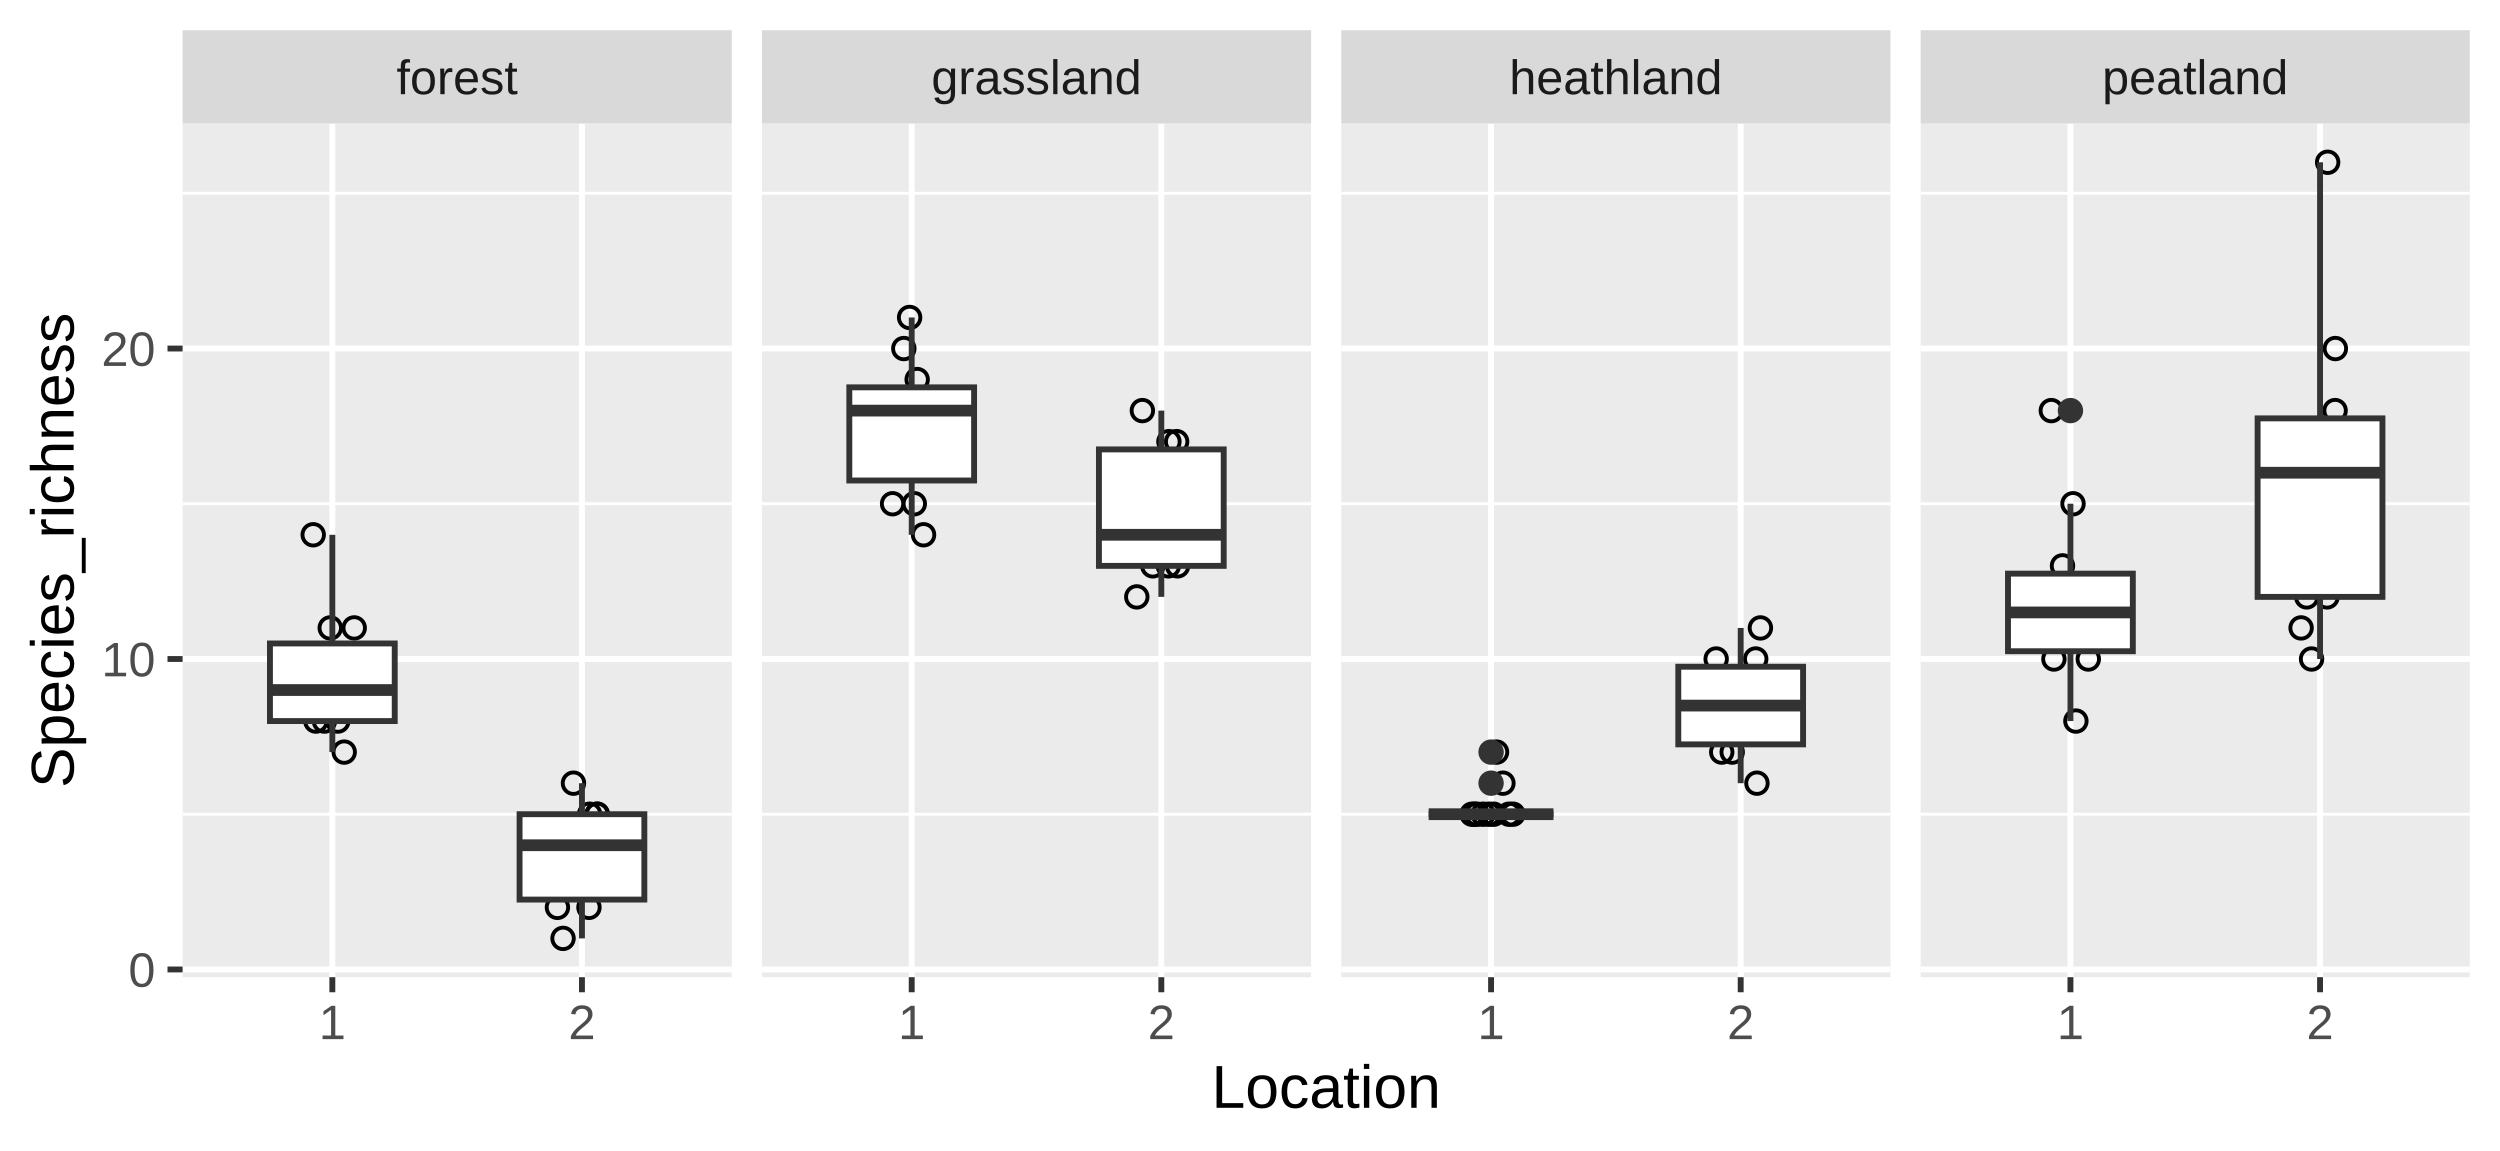
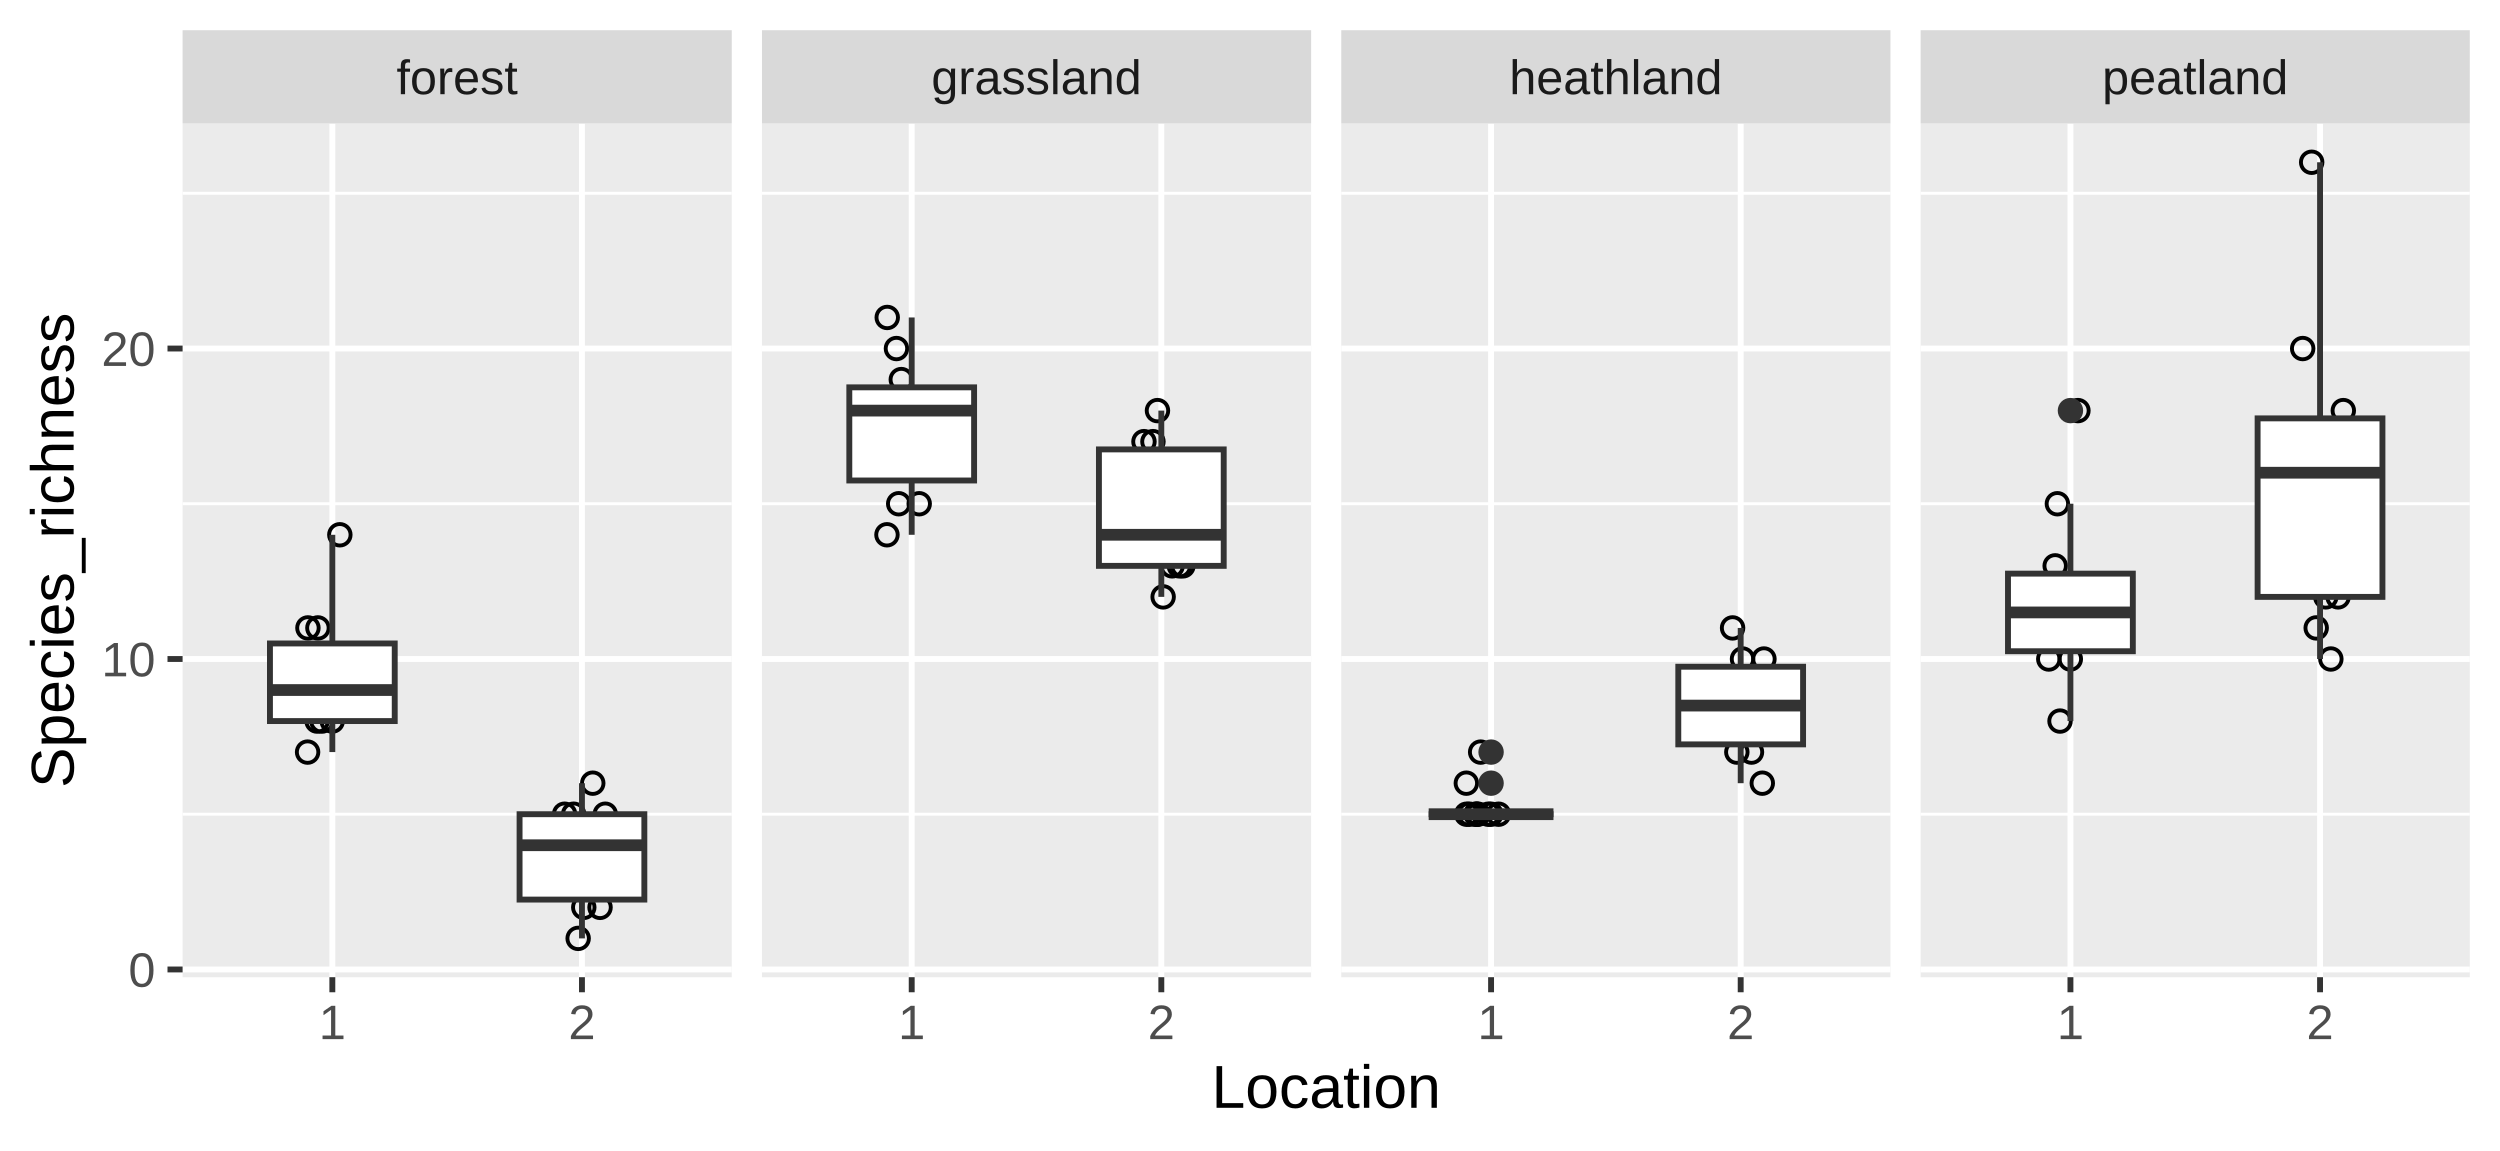
<svg xmlns="http://www.w3.org/2000/svg" width="453.60pt" height="208.80pt" viewBox="0 0 453.60 208.80">
  <g class="svglite">
    <defs>
      <style type="text/css">
    .svglite line, .svglite polyline, .svglite polygon, .svglite path, .svglite rect, .svglite circle {
      fill: none;
      stroke: #000000;
      stroke-linecap: round;
      stroke-linejoin: round;
      stroke-miterlimit: 10.00;
    }
    .svglite text {
      white-space: pre;
    }
    .svglite g.glyphgroup path {
      fill: inherit;
      stroke: none;
    }
  </style>
    </defs>
    <rect width="100%" height="100%" style="stroke: none; fill: #FFFFFF;" />
    <defs>
      <clipPath id="cpMC4wMHw0NTMuNjB8MC4wMHwyMDguODA=">
        <rect x="0.00" y="0.00" width="453.60" height="208.80" />
      </clipPath>
    </defs>
    <g clip-path="url(#cpMC4wMHw0NTMuNjB8MC4wMHwyMDguODA=)">
      <rect x="0" y="0.00" width="453.60" height="208.80" style="stroke-width: 1.07; stroke: #FFFFFF; fill: #FFFFFF;" />
    </g>
    <defs>
      <clipPath id="cpMzMuMTN8MTMyLjc3fDIyLjQwfDE3Ny4zMA==">
        <rect x="33.13" y="22.40" width="99.64" height="154.91" />
      </clipPath>
    </defs>
    <g clip-path="url(#cpMzMuMTN8MTMyLjc3fDIyLjQwfDE3Ny4zMA==)">
      <rect x="33.13" y="22.40" width="99.64" height="154.91" style="stroke-width: 1.07; stroke: none; fill: #EBEBEB;" />
      <polyline points="33.13,147.73 132.77,147.73 " style="stroke-width: 0.53; stroke: #FFFFFF; stroke-linecap: butt;" />
      <polyline points="33.13,91.40 132.77,91.40 " style="stroke-width: 0.53; stroke: #FFFFFF; stroke-linecap: butt;" />
      <polyline points="33.13,35.07 132.77,35.07 " style="stroke-width: 0.53; stroke: #FFFFFF; stroke-linecap: butt;" />
      <polyline points="33.13,175.90 132.77,175.90 " style="stroke-width: 1.07; stroke: #FFFFFF; stroke-linecap: butt;" />
      <polyline points="33.13,119.57 132.77,119.57 " style="stroke-width: 1.07; stroke: #FFFFFF; stroke-linecap: butt;" />
      <polyline points="33.13,63.24 132.77,63.24 " style="stroke-width: 1.07; stroke: #FFFFFF; stroke-linecap: butt;" />
      <polyline points="60.30,177.30 60.30,22.40 " style="stroke-width: 1.07; stroke: #FFFFFF; stroke-linecap: butt;" />
      <polyline points="105.59,177.30 105.59,22.40 " style="stroke-width: 1.07; stroke: #FFFFFF; stroke-linecap: butt;" />
-       <circle cx="64.27" cy="113.93" r="1.95" style="stroke-width: 0.71;" />
-       <circle cx="63.54" cy="125.20" r="1.95" style="stroke-width: 0.71;" />
-       <circle cx="59.92" cy="113.93" r="1.95" style="stroke-width: 0.71;" />
-       <circle cx="56.83" cy="97.03" r="1.95" style="stroke-width: 0.71;" />
-       <circle cx="60.78" cy="125.20" r="1.95" style="stroke-width: 0.71;" />
-       <circle cx="61.29" cy="130.83" r="1.95" style="stroke-width: 0.71;" />
-       <circle cx="58.87" cy="130.83" r="1.95" style="stroke-width: 0.71;" />
-       <circle cx="57.74" cy="125.20" r="1.95" style="stroke-width: 0.71;" />
-       <circle cx="62.45" cy="136.46" r="1.95" style="stroke-width: 0.71;" />
-       <circle cx="57.31" cy="130.83" r="1.95" style="stroke-width: 0.71;" />
-       <circle cx="106.97" cy="147.73" r="1.95" style="stroke-width: 0.71;" />
-       <circle cx="108.33" cy="147.73" r="1.95" style="stroke-width: 0.71;" />
-       <circle cx="103.17" cy="153.36" r="1.95" style="stroke-width: 0.71;" />
-       <circle cx="108.38" cy="147.73" r="1.95" style="stroke-width: 0.71;" />
-       <circle cx="102.16" cy="170.26" r="1.95" style="stroke-width: 0.71;" />
-       <circle cx="109.17" cy="159.00" r="1.95" style="stroke-width: 0.71;" />
-       <circle cx="101.14" cy="164.63" r="1.95" style="stroke-width: 0.71;" />
-       <circle cx="106.86" cy="164.63" r="1.95" style="stroke-width: 0.71;" />
-       <circle cx="104.05" cy="142.10" r="1.95" style="stroke-width: 0.71;" />
-       <circle cx="108.54" cy="153.36" r="1.95" style="stroke-width: 0.71;" />
+       <circle cx="57.68" cy="113.93" r="1.95" style="stroke-width: 0.71;" />
+       <circle cx="56.38" cy="125.20" r="1.95" style="stroke-width: 0.71;" />
+       <circle cx="55.87" cy="113.93" r="1.95" style="stroke-width: 0.71;" />
+       <circle cx="61.66" cy="97.03" r="1.95" style="stroke-width: 0.71;" />
+       <circle cx="57.94" cy="125.20" r="1.95" style="stroke-width: 0.71;" />
+       <circle cx="58.41" cy="130.83" r="1.95" style="stroke-width: 0.71;" />
+       <circle cx="57.53" cy="130.83" r="1.95" style="stroke-width: 0.71;" />
+       <circle cx="59.79" cy="125.20" r="1.95" style="stroke-width: 0.71;" />
+       <circle cx="55.81" cy="136.46" r="1.95" style="stroke-width: 0.71;" />
+       <circle cx="60.28" cy="130.83" r="1.95" style="stroke-width: 0.71;" />
+       <circle cx="104.08" cy="147.73" r="1.95" style="stroke-width: 0.71;" />
+       <circle cx="109.82" cy="147.73" r="1.95" style="stroke-width: 0.71;" />
+       <circle cx="106.63" cy="153.36" r="1.95" style="stroke-width: 0.71;" />
+       <circle cx="102.44" cy="147.73" r="1.95" style="stroke-width: 0.71;" />
+       <circle cx="104.90" cy="170.26" r="1.95" style="stroke-width: 0.71;" />
+       <circle cx="104.12" cy="159.00" r="1.95" style="stroke-width: 0.71;" />
+       <circle cx="105.92" cy="164.63" r="1.95" style="stroke-width: 0.71;" />
+       <circle cx="108.87" cy="164.63" r="1.95" style="stroke-width: 0.71;" />
+       <circle cx="107.55" cy="142.10" r="1.95" style="stroke-width: 0.71;" />
+       <circle cx="109.52" cy="153.36" r="1.95" style="stroke-width: 0.71;" />
      <line x1="60.30" y1="116.75" x2="60.30" y2="97.03" style="stroke-width: 1.07; stroke: #333333; stroke-linecap: butt;" />
      <line x1="60.30" y1="130.83" x2="60.30" y2="136.46" style="stroke-width: 1.07; stroke: #333333; stroke-linecap: butt;" />
      <polygon points="48.98,116.75 48.98,130.83 71.62,130.83 71.62,116.75 48.98,116.75 " style="stroke-width: 1.07; stroke: #333333; stroke-linecap: butt; stroke-linejoin: miter; fill: #FFFFFF;" />
      <line x1="48.98" y1="125.20" x2="71.62" y2="125.20" style="stroke-width: 2.13; stroke: #333333; stroke-linecap: butt; stroke-linejoin: miter;" />
      <line x1="105.59" y1="147.73" x2="105.59" y2="142.10" style="stroke-width: 1.07; stroke: #333333; stroke-linecap: butt;" />
      <line x1="105.59" y1="163.22" x2="105.59" y2="170.26" style="stroke-width: 1.07; stroke: #333333; stroke-linecap: butt;" />
      <polygon points="94.27,147.73 94.27,163.22 116.91,163.22 116.91,147.73 94.27,147.73 " style="stroke-width: 1.07; stroke: #333333; stroke-linecap: butt; stroke-linejoin: miter; fill: #FFFFFF;" />
      <line x1="94.27" y1="153.36" x2="116.91" y2="153.36" style="stroke-width: 2.13; stroke: #333333; stroke-linecap: butt; stroke-linejoin: miter;" />
    </g>
    <g clip-path="url(#cpMC4wMHw0NTMuNjB8MC4wMHwyMDguODA=)">
</g>
    <defs>
      <clipPath id="cpMTM4LjI1fDIzNy44OHwyMi40MHwxNzcuMzA=">
        <rect x="138.25" y="22.40" width="99.64" height="154.91" />
      </clipPath>
    </defs>
    <g clip-path="url(#cpMTM4LjI1fDIzNy44OHwyMi40MHwxNzcuMzA=)">
      <rect x="138.25" y="22.40" width="99.64" height="154.91" style="stroke-width: 1.07; stroke: none; fill: #EBEBEB;" />
      <polyline points="138.25,147.73 237.88,147.73 " style="stroke-width: 0.53; stroke: #FFFFFF; stroke-linecap: butt;" />
      <polyline points="138.25,91.40 237.88,91.40 " style="stroke-width: 0.53; stroke: #FFFFFF; stroke-linecap: butt;" />
      <polyline points="138.25,35.07 237.88,35.07 " style="stroke-width: 0.53; stroke: #FFFFFF; stroke-linecap: butt;" />
      <polyline points="138.25,175.90 237.88,175.90 " style="stroke-width: 1.07; stroke: #FFFFFF; stroke-linecap: butt;" />
      <polyline points="138.25,119.57 237.88,119.57 " style="stroke-width: 1.07; stroke: #FFFFFF; stroke-linecap: butt;" />
      <polyline points="138.25,63.24 237.88,63.24 " style="stroke-width: 1.07; stroke: #FFFFFF; stroke-linecap: butt;" />
      <polyline points="165.42,177.30 165.42,22.40 " style="stroke-width: 1.07; stroke: #FFFFFF; stroke-linecap: butt;" />
      <polyline points="210.71,177.30 210.71,22.40 " style="stroke-width: 1.07; stroke: #FFFFFF; stroke-linecap: butt;" />
-       <circle cx="169.39" cy="74.50" r="1.95" style="stroke-width: 0.71;" />
-       <circle cx="168.66" cy="74.50" r="1.95" style="stroke-width: 0.71;" />
-       <circle cx="165.04" cy="57.60" r="1.95" style="stroke-width: 0.71;" />
-       <circle cx="161.95" cy="91.40" r="1.95" style="stroke-width: 0.71;" />
-       <circle cx="165.89" cy="91.40" r="1.95" style="stroke-width: 0.71;" />
-       <circle cx="166.41" cy="68.87" r="1.95" style="stroke-width: 0.71;" />
-       <circle cx="163.99" cy="63.24" r="1.95" style="stroke-width: 0.71;" />
-       <circle cx="162.86" cy="74.50" r="1.95" style="stroke-width: 0.71;" />
-       <circle cx="167.57" cy="97.03" r="1.95" style="stroke-width: 0.71;" />
-       <circle cx="162.42" cy="74.50" r="1.95" style="stroke-width: 0.71;" />
-       <circle cx="212.09" cy="80.13" r="1.95" style="stroke-width: 0.71;" />
-       <circle cx="213.45" cy="97.03" r="1.95" style="stroke-width: 0.71;" />
-       <circle cx="208.29" cy="97.03" r="1.95" style="stroke-width: 0.71;" />
-       <circle cx="213.49" cy="80.13" r="1.95" style="stroke-width: 0.71;" />
-       <circle cx="207.27" cy="74.50" r="1.95" style="stroke-width: 0.71;" />
-       <circle cx="214.29" cy="85.77" r="1.95" style="stroke-width: 0.71;" />
-       <circle cx="206.26" cy="108.30" r="1.95" style="stroke-width: 0.71;" />
-       <circle cx="211.98" cy="102.67" r="1.95" style="stroke-width: 0.71;" />
-       <circle cx="209.17" cy="102.67" r="1.95" style="stroke-width: 0.71;" />
-       <circle cx="213.66" cy="102.67" r="1.95" style="stroke-width: 0.71;" />
+       <circle cx="162.80" cy="74.50" r="1.95" style="stroke-width: 0.71;" />
+       <circle cx="161.49" cy="74.50" r="1.95" style="stroke-width: 0.71;" />
+       <circle cx="160.98" cy="57.60" r="1.95" style="stroke-width: 0.71;" />
+       <circle cx="166.78" cy="91.40" r="1.95" style="stroke-width: 0.71;" />
+       <circle cx="163.06" cy="91.40" r="1.95" style="stroke-width: 0.71;" />
+       <circle cx="163.53" cy="68.87" r="1.95" style="stroke-width: 0.71;" />
+       <circle cx="162.65" cy="63.24" r="1.95" style="stroke-width: 0.71;" />
+       <circle cx="164.91" cy="74.50" r="1.95" style="stroke-width: 0.71;" />
+       <circle cx="160.93" cy="97.03" r="1.95" style="stroke-width: 0.71;" />
+       <circle cx="165.40" cy="74.50" r="1.95" style="stroke-width: 0.71;" />
+       <circle cx="209.19" cy="80.13" r="1.95" style="stroke-width: 0.71;" />
+       <circle cx="214.93" cy="97.03" r="1.95" style="stroke-width: 0.71;" />
+       <circle cx="211.75" cy="97.03" r="1.95" style="stroke-width: 0.71;" />
+       <circle cx="207.56" cy="80.13" r="1.95" style="stroke-width: 0.71;" />
+       <circle cx="210.01" cy="74.50" r="1.95" style="stroke-width: 0.71;" />
+       <circle cx="209.24" cy="85.77" r="1.95" style="stroke-width: 0.71;" />
+       <circle cx="211.04" cy="108.30" r="1.95" style="stroke-width: 0.71;" />
+       <circle cx="213.98" cy="102.67" r="1.95" style="stroke-width: 0.71;" />
+       <circle cx="212.67" cy="102.67" r="1.95" style="stroke-width: 0.71;" />
+       <circle cx="214.63" cy="102.67" r="1.95" style="stroke-width: 0.71;" />
      <line x1="165.42" y1="70.28" x2="165.42" y2="57.60" style="stroke-width: 1.07; stroke: #333333; stroke-linecap: butt;" />
      <line x1="165.42" y1="87.18" x2="165.42" y2="97.03" style="stroke-width: 1.07; stroke: #333333; stroke-linecap: butt;" />
      <polygon points="154.10,70.28 154.10,87.18 176.74,87.18 176.74,70.28 154.10,70.28 " style="stroke-width: 1.07; stroke: #333333; stroke-linecap: butt; stroke-linejoin: miter; fill: #FFFFFF;" />
      <line x1="154.10" y1="74.50" x2="176.74" y2="74.50" style="stroke-width: 2.13; stroke: #333333; stroke-linecap: butt; stroke-linejoin: miter;" />
      <line x1="210.71" y1="81.54" x2="210.71" y2="74.50" style="stroke-width: 1.07; stroke: #333333; stroke-linecap: butt;" />
      <line x1="210.71" y1="102.67" x2="210.71" y2="108.30" style="stroke-width: 1.07; stroke: #333333; stroke-linecap: butt;" />
      <polygon points="199.39,81.54 199.39,102.67 222.03,102.67 222.03,81.54 199.39,81.54 " style="stroke-width: 1.07; stroke: #333333; stroke-linecap: butt; stroke-linejoin: miter; fill: #FFFFFF;" />
      <line x1="199.39" y1="97.03" x2="222.03" y2="97.03" style="stroke-width: 2.13; stroke: #333333; stroke-linecap: butt; stroke-linejoin: miter;" />
    </g>
    <g clip-path="url(#cpMC4wMHw0NTMuNjB8MC4wMHwyMDguODA=)">
</g>
    <defs>
      <clipPath id="cpMjQzLjM2fDM0My4wMHwyMi40MHwxNzcuMzA=">
        <rect x="243.36" y="22.40" width="99.64" height="154.91" />
      </clipPath>
    </defs>
    <g clip-path="url(#cpMjQzLjM2fDM0My4wMHwyMi40MHwxNzcuMzA=)">
      <rect x="243.36" y="22.40" width="99.64" height="154.91" style="stroke-width: 1.07; stroke: none; fill: #EBEBEB;" />
      <polyline points="243.36,147.73 343.00,147.73 " style="stroke-width: 0.53; stroke: #FFFFFF; stroke-linecap: butt;" />
      <polyline points="243.36,91.40 343.00,91.40 " style="stroke-width: 0.53; stroke: #FFFFFF; stroke-linecap: butt;" />
      <polyline points="243.36,35.07 343.00,35.07 " style="stroke-width: 0.53; stroke: #FFFFFF; stroke-linecap: butt;" />
      <polyline points="243.36,175.90 343.00,175.90 " style="stroke-width: 1.07; stroke: #FFFFFF; stroke-linecap: butt;" />
      <polyline points="243.36,119.57 343.00,119.57 " style="stroke-width: 1.07; stroke: #FFFFFF; stroke-linecap: butt;" />
      <polyline points="243.36,63.24 343.00,63.24 " style="stroke-width: 1.07; stroke: #FFFFFF; stroke-linecap: butt;" />
      <polyline points="270.54,177.30 270.54,22.40 " style="stroke-width: 1.07; stroke: #FFFFFF; stroke-linecap: butt;" />
      <polyline points="315.83,177.30 315.83,22.40 " style="stroke-width: 1.07; stroke: #FFFFFF; stroke-linecap: butt;" />
-       <circle cx="274.51" cy="147.73" r="1.95" style="stroke-width: 0.71;" />
-       <circle cx="273.78" cy="147.73" r="1.95" style="stroke-width: 0.71;" />
-       <circle cx="270.16" cy="147.73" r="1.95" style="stroke-width: 0.71;" />
-       <circle cx="267.07" cy="147.73" r="1.95" style="stroke-width: 0.71;" />
-       <circle cx="271.01" cy="147.73" r="1.95" style="stroke-width: 0.71;" />
-       <circle cx="271.53" cy="136.46" r="1.95" style="stroke-width: 0.71;" />
-       <circle cx="269.10" cy="147.73" r="1.95" style="stroke-width: 0.71;" />
-       <circle cx="267.98" cy="147.73" r="1.95" style="stroke-width: 0.71;" />
-       <circle cx="272.69" cy="142.10" r="1.95" style="stroke-width: 0.71;" />
-       <circle cx="267.54" cy="147.73" r="1.95" style="stroke-width: 0.71;" />
-       <circle cx="317.21" cy="125.20" r="1.95" style="stroke-width: 0.71;" />
-       <circle cx="318.56" cy="119.57" r="1.95" style="stroke-width: 0.71;" />
-       <circle cx="313.41" cy="130.83" r="1.95" style="stroke-width: 0.71;" />
-       <circle cx="318.61" cy="130.83" r="1.95" style="stroke-width: 0.71;" />
-       <circle cx="312.39" cy="136.46" r="1.95" style="stroke-width: 0.71;" />
-       <circle cx="319.41" cy="113.93" r="1.95" style="stroke-width: 0.71;" />
-       <circle cx="311.38" cy="119.57" r="1.95" style="stroke-width: 0.71;" />
-       <circle cx="317.10" cy="125.20" r="1.95" style="stroke-width: 0.71;" />
-       <circle cx="314.29" cy="136.46" r="1.95" style="stroke-width: 0.71;" />
-       <circle cx="318.78" cy="142.10" r="1.95" style="stroke-width: 0.71;" />
+       <circle cx="267.91" cy="147.73" r="1.95" style="stroke-width: 0.71;" />
+       <circle cx="266.61" cy="147.73" r="1.95" style="stroke-width: 0.71;" />
+       <circle cx="266.10" cy="147.73" r="1.95" style="stroke-width: 0.71;" />
+       <circle cx="271.90" cy="147.73" r="1.95" style="stroke-width: 0.71;" />
+       <circle cx="268.17" cy="147.73" r="1.95" style="stroke-width: 0.71;" />
+       <circle cx="268.65" cy="136.46" r="1.95" style="stroke-width: 0.71;" />
+       <circle cx="267.77" cy="147.73" r="1.95" style="stroke-width: 0.71;" />
+       <circle cx="270.03" cy="147.73" r="1.95" style="stroke-width: 0.71;" />
+       <circle cx="266.05" cy="142.10" r="1.95" style="stroke-width: 0.71;" />
+       <circle cx="270.52" cy="147.73" r="1.95" style="stroke-width: 0.71;" />
+       <circle cx="314.31" cy="125.20" r="1.95" style="stroke-width: 0.71;" />
+       <circle cx="320.05" cy="119.57" r="1.95" style="stroke-width: 0.71;" />
+       <circle cx="316.87" cy="130.83" r="1.95" style="stroke-width: 0.71;" />
+       <circle cx="312.68" cy="130.83" r="1.95" style="stroke-width: 0.71;" />
+       <circle cx="315.13" cy="136.46" r="1.95" style="stroke-width: 0.71;" />
+       <circle cx="314.36" cy="113.93" r="1.95" style="stroke-width: 0.71;" />
+       <circle cx="316.16" cy="119.57" r="1.95" style="stroke-width: 0.71;" />
+       <circle cx="319.10" cy="125.20" r="1.95" style="stroke-width: 0.71;" />
+       <circle cx="317.79" cy="136.46" r="1.95" style="stroke-width: 0.71;" />
+       <circle cx="319.75" cy="142.10" r="1.95" style="stroke-width: 0.71;" />
      <circle cx="270.54" cy="136.46" r="1.95" style="stroke-width: 0.71; stroke: #333333; fill: #333333;" />
      <circle cx="270.54" cy="142.10" r="1.95" style="stroke-width: 0.71; stroke: #333333; fill: #333333;" />
      <line x1="270.54" y1="147.73" x2="270.54" y2="147.73" style="stroke-width: 1.07; stroke: #333333; stroke-linecap: butt;" />
      <line x1="270.54" y1="147.73" x2="270.54" y2="147.73" style="stroke-width: 1.07; stroke: #333333; stroke-linecap: butt;" />
      <polygon points="259.22,147.73 259.22,147.73 281.86,147.73 281.86,147.73 259.22,147.73 " style="stroke-width: 1.07; stroke: #333333; stroke-linecap: butt; stroke-linejoin: miter; fill: #FFFFFF;" />
      <line x1="259.22" y1="147.73" x2="281.86" y2="147.73" style="stroke-width: 2.13; stroke: #333333; stroke-linecap: butt; stroke-linejoin: miter;" />
      <line x1="315.83" y1="120.97" x2="315.83" y2="113.93" style="stroke-width: 1.07; stroke: #333333; stroke-linecap: butt;" />
      <line x1="315.83" y1="135.06" x2="315.83" y2="142.10" style="stroke-width: 1.07; stroke: #333333; stroke-linecap: butt;" />
      <polygon points="304.51,120.97 304.51,135.06 327.15,135.06 327.15,120.97 304.51,120.97 " style="stroke-width: 1.07; stroke: #333333; stroke-linecap: butt; stroke-linejoin: miter; fill: #FFFFFF;" />
      <line x1="304.51" y1="128.02" x2="327.15" y2="128.02" style="stroke-width: 2.13; stroke: #333333; stroke-linecap: butt; stroke-linejoin: miter;" />
    </g>
    <g clip-path="url(#cpMC4wMHw0NTMuNjB8MC4wMHwyMDguODA=)">
</g>
    <defs>
      <clipPath id="cpMzQ4LjQ4fDQ0OC4xMnwyMi40MHwxNzcuMzA=">
        <rect x="348.48" y="22.40" width="99.64" height="154.91" />
      </clipPath>
    </defs>
    <g clip-path="url(#cpMzQ4LjQ4fDQ0OC4xMnwyMi40MHwxNzcuMzA=)">
      <rect x="348.48" y="22.40" width="99.64" height="154.91" style="stroke-width: 1.07; stroke: none; fill: #EBEBEB;" />
      <polyline points="348.48,147.73 448.12,147.73 " style="stroke-width: 0.53; stroke: #FFFFFF; stroke-linecap: butt;" />
      <polyline points="348.48,91.40 448.12,91.40 " style="stroke-width: 0.53; stroke: #FFFFFF; stroke-linecap: butt;" />
      <polyline points="348.48,35.07 448.12,35.07 " style="stroke-width: 0.53; stroke: #FFFFFF; stroke-linecap: butt;" />
      <polyline points="348.48,175.90 448.12,175.90 " style="stroke-width: 1.07; stroke: #FFFFFF; stroke-linecap: butt;" />
      <polyline points="348.48,119.57 448.12,119.57 " style="stroke-width: 1.07; stroke: #FFFFFF; stroke-linecap: butt;" />
      <polyline points="348.48,63.24 448.12,63.24 " style="stroke-width: 1.07; stroke: #FFFFFF; stroke-linecap: butt;" />
      <polyline points="375.66,177.30 375.66,22.40 " style="stroke-width: 1.07; stroke: #FFFFFF; stroke-linecap: butt;" />
      <polyline points="420.95,177.30 420.95,22.40 " style="stroke-width: 1.07; stroke: #FFFFFF; stroke-linecap: butt;" />
-       <circle cx="379.63" cy="113.93" r="1.95" style="stroke-width: 0.71;" />
-       <circle cx="378.90" cy="119.57" r="1.95" style="stroke-width: 0.71;" />
-       <circle cx="375.28" cy="113.93" r="1.95" style="stroke-width: 0.71;" />
-       <circle cx="372.19" cy="74.50" r="1.95" style="stroke-width: 0.71;" />
-       <circle cx="376.13" cy="91.40" r="1.95" style="stroke-width: 0.71;" />
-       <circle cx="376.65" cy="130.83" r="1.95" style="stroke-width: 0.71;" />
-       <circle cx="374.22" cy="102.67" r="1.95" style="stroke-width: 0.71;" />
-       <circle cx="373.10" cy="108.30" r="1.95" style="stroke-width: 0.71;" />
-       <circle cx="377.80" cy="108.30" r="1.95" style="stroke-width: 0.71;" />
-       <circle cx="372.66" cy="119.57" r="1.95" style="stroke-width: 0.71;" />
-       <circle cx="422.33" cy="29.44" r="1.95" style="stroke-width: 0.71;" />
-       <circle cx="423.68" cy="74.50" r="1.95" style="stroke-width: 0.71;" />
-       <circle cx="418.53" cy="108.30" r="1.95" style="stroke-width: 0.71;" />
-       <circle cx="423.73" cy="63.24" r="1.95" style="stroke-width: 0.71;" />
-       <circle cx="417.51" cy="113.93" r="1.95" style="stroke-width: 0.71;" />
-       <circle cx="424.53" cy="80.13" r="1.95" style="stroke-width: 0.71;" />
-       <circle cx="416.50" cy="91.40" r="1.95" style="stroke-width: 0.71;" />
-       <circle cx="422.22" cy="108.30" r="1.95" style="stroke-width: 0.71;" />
-       <circle cx="419.41" cy="119.57" r="1.95" style="stroke-width: 0.71;" />
-       <circle cx="423.90" cy="80.13" r="1.95" style="stroke-width: 0.71;" />
+       <circle cx="373.03" cy="113.93" r="1.95" style="stroke-width: 0.71;" />
+       <circle cx="371.73" cy="119.57" r="1.95" style="stroke-width: 0.71;" />
+       <circle cx="371.22" cy="113.93" r="1.95" style="stroke-width: 0.71;" />
+       <circle cx="377.02" cy="74.50" r="1.95" style="stroke-width: 0.71;" />
+       <circle cx="373.29" cy="91.40" r="1.95" style="stroke-width: 0.71;" />
+       <circle cx="373.77" cy="130.83" r="1.95" style="stroke-width: 0.71;" />
+       <circle cx="372.89" cy="102.67" r="1.95" style="stroke-width: 0.71;" />
+       <circle cx="375.14" cy="108.30" r="1.95" style="stroke-width: 0.71;" />
+       <circle cx="371.17" cy="108.30" r="1.95" style="stroke-width: 0.71;" />
+       <circle cx="375.64" cy="119.57" r="1.95" style="stroke-width: 0.71;" />
+       <circle cx="419.43" cy="29.44" r="1.95" style="stroke-width: 0.71;" />
+       <circle cx="425.17" cy="74.50" r="1.95" style="stroke-width: 0.71;" />
+       <circle cx="421.99" cy="108.30" r="1.95" style="stroke-width: 0.71;" />
+       <circle cx="417.80" cy="63.24" r="1.95" style="stroke-width: 0.71;" />
+       <circle cx="420.25" cy="113.93" r="1.95" style="stroke-width: 0.71;" />
+       <circle cx="419.48" cy="80.13" r="1.95" style="stroke-width: 0.71;" />
+       <circle cx="421.28" cy="91.40" r="1.95" style="stroke-width: 0.71;" />
+       <circle cx="424.22" cy="108.30" r="1.95" style="stroke-width: 0.71;" />
+       <circle cx="422.91" cy="119.57" r="1.95" style="stroke-width: 0.71;" />
+       <circle cx="424.87" cy="80.13" r="1.95" style="stroke-width: 0.71;" />
      <circle cx="375.66" cy="74.50" r="1.95" style="stroke-width: 0.71; stroke: #333333; fill: #333333;" />
      <line x1="375.66" y1="104.08" x2="375.66" y2="91.40" style="stroke-width: 1.07; stroke: #333333; stroke-linecap: butt;" />
      <line x1="375.66" y1="118.16" x2="375.66" y2="130.83" style="stroke-width: 1.07; stroke: #333333; stroke-linecap: butt;" />
      <polygon points="364.33,104.08 364.33,118.16 386.98,118.16 386.98,104.08 364.33,104.08 " style="stroke-width: 1.07; stroke: #333333; stroke-linecap: butt; stroke-linejoin: miter; fill: #FFFFFF;" />
      <line x1="364.33" y1="111.12" x2="386.98" y2="111.12" style="stroke-width: 2.13; stroke: #333333; stroke-linecap: butt; stroke-linejoin: miter;" />
      <line x1="420.95" y1="75.91" x2="420.95" y2="29.44" style="stroke-width: 1.07; stroke: #333333; stroke-linecap: butt;" />
      <line x1="420.95" y1="108.30" x2="420.95" y2="119.57" style="stroke-width: 1.07; stroke: #333333; stroke-linecap: butt;" />
      <polygon points="409.62,75.91 409.62,108.30 432.27,108.30 432.27,75.91 409.62,75.91 " style="stroke-width: 1.07; stroke: #333333; stroke-linecap: butt; stroke-linejoin: miter; fill: #FFFFFF;" />
      <line x1="409.62" y1="85.77" x2="432.27" y2="85.77" style="stroke-width: 2.13; stroke: #333333; stroke-linecap: butt; stroke-linejoin: miter;" />
    </g>
    <g clip-path="url(#cpMC4wMHw0NTMuNjB8MC4wMHwyMDguODA=)">
</g>
    <defs>
      <clipPath id="cpMzMuMTN8MTMyLjc3fDUuNDh8MjIuNDA=">
        <rect x="33.13" y="5.48" width="99.64" height="16.92" />
      </clipPath>
    </defs>
    <g clip-path="url(#cpMzMuMTN8MTMyLjc3fDUuNDh8MjIuNDA=)">
      <rect x="33.13" y="5.48" width="99.64" height="16.92" style="stroke-width: 1.07; stroke: none; fill: #D9D9D9;" />
      <text x="82.95" y="17.09" text-anchor="middle" style="font-size: 8.80px;fill: #1A1A1A; font-family: &quot;Arial&quot;;" textLength="21.98px" lengthAdjust="spacingAndGlyphs">forest</text>
    </g>
    <g clip-path="url(#cpMC4wMHw0NTMuNjB8MC4wMHwyMDguODA=)">
</g>
    <defs>
      <clipPath id="cpMTM4LjI1fDIzNy44OHw1LjQ4fDIyLjQw">
        <rect x="138.25" y="5.48" width="99.64" height="16.92" />
      </clipPath>
    </defs>
    <g clip-path="url(#cpMTM4LjI1fDIzNy44OHw1LjQ4fDIyLjQw)">
      <rect x="138.25" y="5.48" width="99.64" height="16.92" style="stroke-width: 1.07; stroke: none; fill: #D9D9D9;" />
      <text x="188.06" y="17.09" text-anchor="middle" style="font-size: 8.80px;fill: #1A1A1A; font-family: &quot;Arial&quot;;" textLength="38.14px" lengthAdjust="spacingAndGlyphs">grassland</text>
    </g>
    <g clip-path="url(#cpMC4wMHw0NTMuNjB8MC4wMHwyMDguODA=)">
</g>
    <defs>
      <clipPath id="cpMjQzLjM2fDM0My4wMHw1LjQ4fDIyLjQw">
        <rect x="243.36" y="5.48" width="99.64" height="16.92" />
      </clipPath>
    </defs>
    <g clip-path="url(#cpMjQzLjM2fDM0My4wMHw1LjQ4fDIyLjQw)">
      <rect x="243.36" y="5.48" width="99.64" height="16.92" style="stroke-width: 1.07; stroke: none; fill: #D9D9D9;" />
      <text x="293.18" y="17.09" text-anchor="middle" style="font-size: 8.80px;fill: #1A1A1A; font-family: &quot;Arial&quot;;" textLength="38.62px" lengthAdjust="spacingAndGlyphs">heathland</text>
    </g>
    <g clip-path="url(#cpMC4wMHw0NTMuNjB8MC4wMHwyMDguODA=)">
</g>
    <defs>
      <clipPath id="cpMzQ4LjQ4fDQ0OC4xMnw1LjQ4fDIyLjQw">
        <rect x="348.48" y="5.48" width="99.64" height="16.92" />
      </clipPath>
    </defs>
    <g clip-path="url(#cpMzQ4LjQ4fDQ0OC4xMnw1LjQ4fDIyLjQw)">
      <rect x="348.48" y="5.48" width="99.64" height="16.92" style="stroke-width: 1.07; stroke: none; fill: #D9D9D9;" />
      <text x="398.30" y="17.09" text-anchor="middle" style="font-size: 8.80px;fill: #1A1A1A; font-family: &quot;Arial&quot;;" textLength="33.73px" lengthAdjust="spacingAndGlyphs">peatland</text>
    </g>
    <g clip-path="url(#cpMC4wMHw0NTMuNjB8MC4wMHwyMDguODA=)">
      <polyline points="60.30,180.04 60.30,177.30 " style="stroke-width: 1.07; stroke: #333333; stroke-linecap: butt;" />
      <polyline points="105.59,180.04 105.59,177.30 " style="stroke-width: 1.07; stroke: #333333; stroke-linecap: butt;" />
      <text x="60.30" y="188.54" text-anchor="middle" style="font-size: 8.80px;fill: #4D4D4D; font-family: &quot;Arial&quot;;" textLength="4.89px" lengthAdjust="spacingAndGlyphs">1</text>
      <text x="105.59" y="188.54" text-anchor="middle" style="font-size: 8.80px;fill: #4D4D4D; font-family: &quot;Arial&quot;;" textLength="4.89px" lengthAdjust="spacingAndGlyphs">2</text>
      <polyline points="165.42,180.04 165.42,177.30 " style="stroke-width: 1.07; stroke: #333333; stroke-linecap: butt;" />
      <polyline points="210.71,180.04 210.71,177.30 " style="stroke-width: 1.07; stroke: #333333; stroke-linecap: butt;" />
      <text x="165.42" y="188.54" text-anchor="middle" style="font-size: 8.80px;fill: #4D4D4D; font-family: &quot;Arial&quot;;" textLength="4.89px" lengthAdjust="spacingAndGlyphs">1</text>
      <text x="210.71" y="188.54" text-anchor="middle" style="font-size: 8.80px;fill: #4D4D4D; font-family: &quot;Arial&quot;;" textLength="4.89px" lengthAdjust="spacingAndGlyphs">2</text>
      <polyline points="270.54,180.04 270.54,177.30 " style="stroke-width: 1.07; stroke: #333333; stroke-linecap: butt;" />
      <polyline points="315.83,180.04 315.83,177.30 " style="stroke-width: 1.07; stroke: #333333; stroke-linecap: butt;" />
      <text x="270.54" y="188.54" text-anchor="middle" style="font-size: 8.80px;fill: #4D4D4D; font-family: &quot;Arial&quot;;" textLength="4.89px" lengthAdjust="spacingAndGlyphs">1</text>
      <text x="315.83" y="188.54" text-anchor="middle" style="font-size: 8.80px;fill: #4D4D4D; font-family: &quot;Arial&quot;;" textLength="4.89px" lengthAdjust="spacingAndGlyphs">2</text>
      <polyline points="375.66,180.04 375.66,177.30 " style="stroke-width: 1.07; stroke: #333333; stroke-linecap: butt;" />
      <polyline points="420.95,180.04 420.95,177.30 " style="stroke-width: 1.07; stroke: #333333; stroke-linecap: butt;" />
      <text x="375.66" y="188.54" text-anchor="middle" style="font-size: 8.80px;fill: #4D4D4D; font-family: &quot;Arial&quot;;" textLength="4.89px" lengthAdjust="spacingAndGlyphs">1</text>
      <text x="420.95" y="188.54" text-anchor="middle" style="font-size: 8.80px;fill: #4D4D4D; font-family: &quot;Arial&quot;;" textLength="4.89px" lengthAdjust="spacingAndGlyphs">2</text>
      <text x="28.20" y="179.05" text-anchor="end" style="font-size: 8.80px;fill: #4D4D4D; font-family: &quot;Arial&quot;;" textLength="4.89px" lengthAdjust="spacingAndGlyphs">0</text>
      <text x="28.20" y="122.72" text-anchor="end" style="font-size: 8.80px;fill: #4D4D4D; font-family: &quot;Arial&quot;;" textLength="9.78px" lengthAdjust="spacingAndGlyphs">10</text>
      <text x="28.20" y="66.39" text-anchor="end" style="font-size: 8.80px;fill: #4D4D4D; font-family: &quot;Arial&quot;;" textLength="9.78px" lengthAdjust="spacingAndGlyphs">20</text>
      <polyline points="30.39,175.90 33.13,175.90 " style="stroke-width: 1.07; stroke: #333333; stroke-linecap: butt;" />
      <polyline points="30.39,119.57 33.13,119.57 " style="stroke-width: 1.07; stroke: #333333; stroke-linecap: butt;" />
      <polyline points="30.39,63.24 33.13,63.24 " style="stroke-width: 1.07; stroke: #333333; stroke-linecap: butt;" />
      <text x="240.62" y="201.00" text-anchor="middle" style="font-size: 11.00px; font-family: &quot;Arial&quot;;" textLength="41.62px" lengthAdjust="spacingAndGlyphs">Location</text>
      <text transform="translate(13.36,99.85) rotate(-90)" text-anchor="middle" style="font-size: 11.00px; font-family: &quot;Arial&quot;;" textLength="86.25px" lengthAdjust="spacingAndGlyphs">Species_richness</text>
    </g>
  </g>
</svg>
